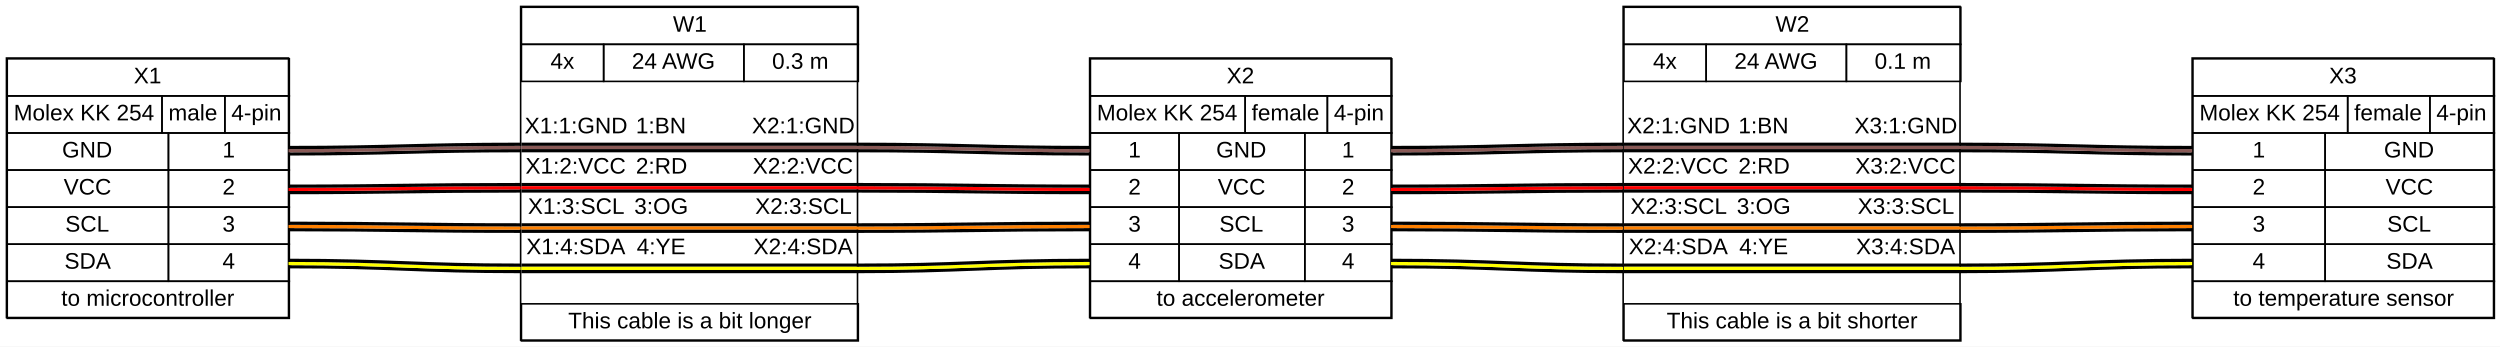
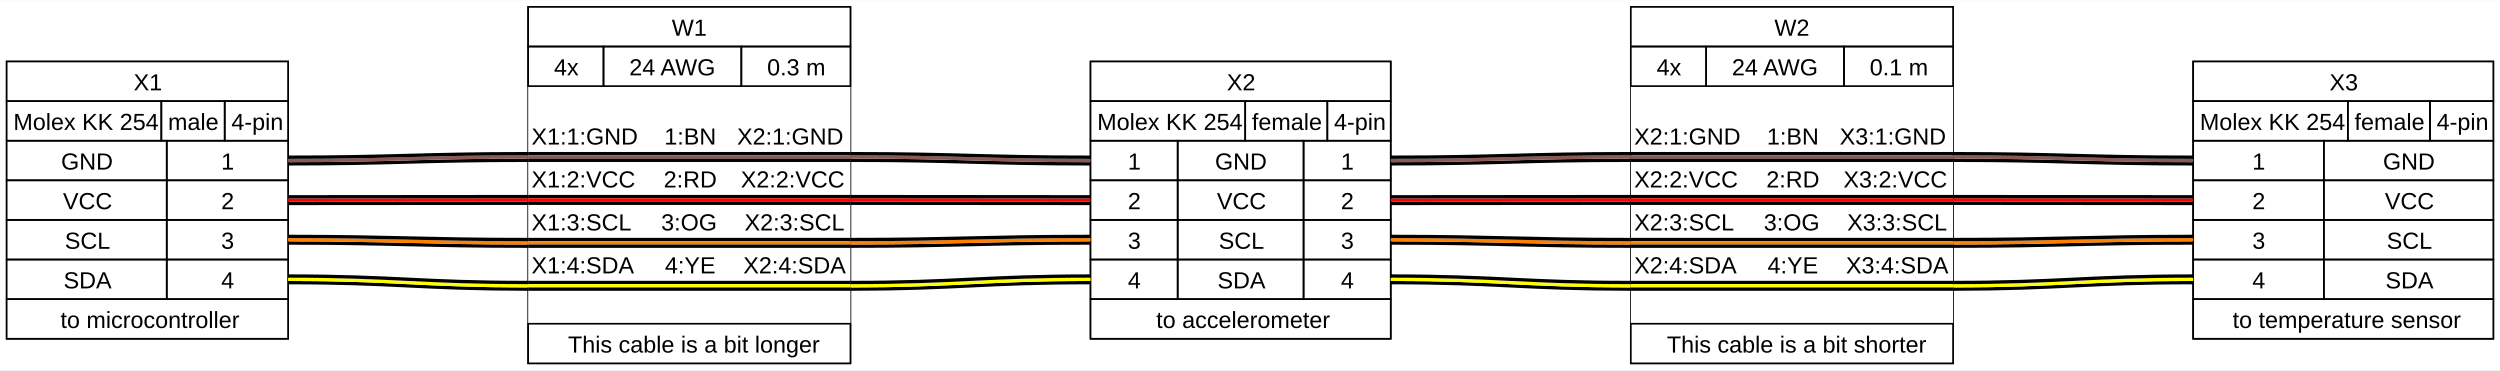
- <svg xmlns="http://www.w3.org/2000/svg" width="1551pt" height="215pt" viewBox="0.00 0.00 1551.00 215.00">
-   <g id="graph0" class="graph" transform="scale(1 1) rotate(0) translate(4 211)">
-     <polygon fill="#ffffff" stroke="transparent" points="-4,4 -4,-211 1547,-211 1547,4 -4,4" />
+ <svg xmlns="http://www.w3.org/2000/svg" width="1499pt" height="222pt" viewBox="0.00 0.00 1499.25 221.75">
+   <g id="graph0" class="graph" transform="scale(1 1) rotate(0) translate(4 217.75)">
+     <polygon fill="#ffffff" stroke="none" points="-4,4 -4,-217.75 1495.25,-217.75 1495.25,4 -4,4" />
    <g id="node1" class="node">
-       <polygon fill="#ffffff" stroke="black" points="175,-175 0,-175 0,-14 175,-14 175,-175" />
-       <polygon fill="none" stroke="black" points="0.5,-151.5 0.5,-174.5 175.5,-174.5 175.5,-151.5 0.5,-151.5" />
-       <text text-anchor="start" x="79" y="-159.3" font-family="arial" font-size="14.00">X1</text>
-       <polygon fill="none" stroke="black" points="0.5,-128.5 0.5,-151.5 96.5,-151.5 96.5,-128.5 0.5,-128.5" />
-       <text text-anchor="start" x="4.5" y="-136.3" font-family="arial" font-size="14.00">Molex KK 254</text>
-       <polygon fill="none" stroke="black" points="96.5,-128.5 96.5,-151.5 135.5,-151.5 135.5,-128.5 96.5,-128.5" />
-       <text text-anchor="start" x="100.5" y="-136.3" font-family="arial" font-size="14.00">male</text>
-       <polygon fill="none" stroke="black" points="135.5,-128.5 135.5,-151.5 175.5,-151.5 175.5,-128.5 135.5,-128.5" />
-       <text text-anchor="start" x="139.5" y="-136.3" font-family="arial" font-size="14.00">4-pin</text>
-       <polygon fill="none" stroke="black" points="0.5,-105.5 0.5,-128.5 100.5,-128.5 100.5,-105.5 0.5,-105.5" />
-       <text text-anchor="start" x="34.5" y="-113.3" font-family="arial" font-size="14.00">GND</text>
-       <polygon fill="none" stroke="black" points="100.5,-105.5 100.5,-128.5 175.5,-128.5 175.5,-105.5 100.5,-105.5" />
-       <text text-anchor="start" x="134" y="-113.3" font-family="arial" font-size="14.00">1</text>
-       <polygon fill="none" stroke="black" points="0.5,-82.5 0.5,-105.5 100.5,-105.5 100.5,-82.5 0.5,-82.5" />
-       <text text-anchor="start" x="35.5" y="-90.3" font-family="arial" font-size="14.00">VCC</text>
-       <polygon fill="none" stroke="black" points="100.5,-82.5 100.5,-105.5 175.5,-105.5 175.5,-82.5 100.5,-82.5" />
-       <text text-anchor="start" x="134" y="-90.3" font-family="arial" font-size="14.00">2</text>
-       <polygon fill="none" stroke="black" points="0.5,-59.5 0.5,-82.5 100.5,-82.5 100.5,-59.5 0.5,-59.5" />
-       <text text-anchor="start" x="36.5" y="-67.3" font-family="arial" font-size="14.00">SCL</text>
-       <polygon fill="none" stroke="black" points="100.5,-59.5 100.5,-82.5 175.5,-82.5 175.5,-59.5 100.5,-59.5" />
-       <text text-anchor="start" x="134" y="-67.3" font-family="arial" font-size="14.00">3</text>
-       <polygon fill="none" stroke="black" points="0.5,-36.5 0.5,-59.5 100.5,-59.5 100.5,-36.5 0.5,-36.5" />
-       <text text-anchor="start" x="36" y="-44.3" font-family="arial" font-size="14.00">SDA</text>
-       <polygon fill="none" stroke="black" points="100.5,-36.5 100.5,-59.5 175.5,-59.5 175.5,-36.5 100.5,-36.5" />
-       <text text-anchor="start" x="134" y="-44.3" font-family="arial" font-size="14.00">4</text>
-       <polygon fill="none" stroke="black" points="0.5,-13.5 0.5,-36.5 175.5,-36.5 175.5,-13.5 0.5,-13.5" />
-       <text text-anchor="start" x="34" y="-21.3" font-family="arial" font-size="14.00">to microcontroller</text>
+       <polygon fill="#ffffff" stroke="black" points="168.75,-181 0,-181 0,-14.75 168.75,-14.75 168.75,-181" />
+       <polygon fill="#ffffff" stroke="none" points="0,-14.75 0,-181 168.75,-181 168.75,-14.75 0,-14.75" />
+       <polygon fill="none" stroke="black" points="0,-157.25 0,-181 168.75,-181 168.75,-157.25 0,-157.25" />
+       <text text-anchor="start" x="76.12" y="-163.7" font-family="arial" font-size="14.00">X1</text>
+       <polygon fill="none" stroke="black" points="0,-133.5 0,-157.25 92.75,-157.25 92.75,-133.5 0,-133.5" />
+       <text text-anchor="start" x="4" y="-139.95" font-family="arial" font-size="14.00">Molex KK 254</text>
+       <polygon fill="none" stroke="black" points="92.75,-133.5 92.75,-157.25 130.75,-157.25 130.75,-133.5 92.75,-133.5" />
+       <text text-anchor="start" x="96.75" y="-139.95" font-family="arial" font-size="14.00">male</text>
+       <polygon fill="none" stroke="black" points="130.75,-133.5 130.75,-157.25 168.75,-157.25 168.75,-133.5 130.75,-133.5" />
+       <text text-anchor="start" x="134.75" y="-139.95" font-family="arial" font-size="14.00">4-pin</text>
+       <polygon fill="none" stroke="black" points="0,-109.75 0,-133.5 96,-133.5 96,-109.75 0,-109.75" />
+       <text text-anchor="start" x="32.62" y="-116.2" font-family="arial" font-size="14.00">GND</text>
+       <polygon fill="none" stroke="black" points="96,-109.75 96,-133.5 168.75,-133.5 168.75,-109.75 96,-109.75" />
+       <text text-anchor="start" x="128.62" y="-116.2" font-family="arial" font-size="14.00">1</text>
+       <polygon fill="none" stroke="black" points="0,-86 0,-109.75 96,-109.75 96,-86 0,-86" />
+       <text text-anchor="start" x="33.75" y="-92.45" font-family="arial" font-size="14.00">VCC</text>
+       <polygon fill="none" stroke="black" points="96,-86 96,-109.75 168.75,-109.75 168.75,-86 96,-86" />
+       <text text-anchor="start" x="128.62" y="-92.45" font-family="arial" font-size="14.00">2</text>
+       <polygon fill="none" stroke="black" points="0,-62.25 0,-86 96,-86 96,-62.25 0,-62.25" />
+       <text text-anchor="start" x="34.88" y="-68.7" font-family="arial" font-size="14.00">SCL</text>
+       <polygon fill="none" stroke="black" points="96,-62.25 96,-86 168.75,-86 168.75,-62.25 96,-62.25" />
+       <text text-anchor="start" x="128.62" y="-68.7" font-family="arial" font-size="14.00">3</text>
+       <polygon fill="none" stroke="black" points="0,-38.5 0,-62.25 96,-62.25 96,-38.5 0,-38.5" />
+       <text text-anchor="start" x="34.12" y="-44.95" font-family="arial" font-size="14.00">SDA</text>
+       <polygon fill="none" stroke="black" points="96,-38.5 96,-62.25 168.75,-62.25 168.75,-38.5 96,-38.5" />
+       <text text-anchor="start" x="128.62" y="-44.95" font-family="arial" font-size="14.00">4</text>
+       <polygon fill="none" stroke="black" points="0,-14.75 0,-38.5 168.75,-38.5 168.75,-14.75 0,-14.75" />
+       <text text-anchor="start" x="32.25" y="-21.2" font-family="arial" font-size="14.00">to microcontroller</text>
    </g>
    <g id="node4" class="node">
-       <polygon fill="#ffffff" stroke="black" points="528,-207 319,-207 319,0 528,0 528,-207" />
-       <polygon fill="none" stroke="black" points="319.5,-183.5 319.5,-206.5 528.5,-206.5 528.5,-183.5 319.5,-183.5" />
-       <text text-anchor="start" x="413.5" y="-191.3" font-family="arial" font-size="14.00">W1</text>
-       <polygon fill="none" stroke="black" points="319.5,-160.5 319.5,-183.5 370.5,-183.5 370.5,-160.5 319.5,-160.5" />
-       <text text-anchor="start" x="337.5" y="-168.3" font-family="arial" font-size="14.00">4x</text>
-       <polygon fill="none" stroke="black" points="370.5,-160.5 370.5,-183.5 457.5,-183.5 457.5,-160.5 370.5,-160.5" />
-       <text text-anchor="start" x="388" y="-168.3" font-family="arial" font-size="14.00">24 AWG</text>
-       <polygon fill="none" stroke="black" points="457.5,-160.5 457.5,-183.5 528.5,-183.5 528.5,-160.5 457.5,-160.5" />
-       <text text-anchor="start" x="475" y="-168.3" font-family="arial" font-size="14.00">0.3 m</text>
-       <text text-anchor="start" x="351.5" y="-147.3" font-family="arial" font-size="14.00"> </text>
-       <text text-anchor="start" x="321.5" y="-128.3" font-family="arial" font-size="14.00">X1:1:GND</text>
-       <text text-anchor="start" x="390.5" y="-128.3" font-family="arial" font-size="14.00">     1:BN    </text>
-       <text text-anchor="start" x="462.5" y="-128.3" font-family="arial" font-size="14.00">X2:1:GND</text>
-       <polygon fill="#000000" stroke="transparent" points="319.5,-120.5 319.5,-122.5 528.5,-122.5 528.5,-120.5 319.5,-120.5" />
-       <polygon fill="#895956" stroke="transparent" points="319.5,-118.5 319.5,-120.5 528.5,-120.5 528.5,-118.5 319.5,-118.5" />
-       <polygon fill="#000000" stroke="transparent" points="319.5,-116.5 319.5,-118.5 528.5,-118.5 528.5,-116.5 319.5,-116.5" />
-       <text text-anchor="start" x="322" y="-103.3" font-family="arial" font-size="14.00">X1:2:VCC</text>
-       <text text-anchor="start" x="390.5" y="-103.3" font-family="arial" font-size="14.00">     2:RD    </text>
-       <text text-anchor="start" x="463" y="-103.3" font-family="arial" font-size="14.00">X2:2:VCC</text>
-       <polygon fill="#000000" stroke="transparent" points="319.5,-95.5 319.5,-97.5 528.5,-97.5 528.5,-95.5 319.5,-95.5" />
-       <polygon fill="#ff0000" stroke="transparent" points="319.5,-93.5 319.5,-95.5 528.5,-95.5 528.5,-93.5 319.5,-93.5" />
-       <polygon fill="#000000" stroke="transparent" points="319.5,-91.5 319.5,-93.5 528.5,-93.5 528.5,-91.5 319.5,-91.5" />
-       <text text-anchor="start" x="323.5" y="-78.3" font-family="arial" font-size="14.00">X1:3:SCL</text>
-       <text text-anchor="start" x="389.5" y="-78.3" font-family="arial" font-size="14.00">     3:OG    </text>
-       <text text-anchor="start" x="464.5" y="-78.3" font-family="arial" font-size="14.00">X2:3:SCL</text>
-       <polygon fill="#000000" stroke="transparent" points="319.5,-70.5 319.5,-72.5 528.5,-72.5 528.5,-70.5 319.5,-70.5" />
-       <polygon fill="#ff8000" stroke="transparent" points="319.5,-68.5 319.5,-70.5 528.5,-70.5 528.5,-68.5 319.5,-68.5" />
-       <polygon fill="#000000" stroke="transparent" points="319.5,-66.5 319.5,-68.5 528.5,-68.5 528.5,-66.5 319.5,-66.5" />
-       <text text-anchor="start" x="322.5" y="-53.3" font-family="arial" font-size="14.00">X1:4:SDA</text>
-       <text text-anchor="start" x="391" y="-53.3" font-family="arial" font-size="14.00">     4:YE    </text>
-       <text text-anchor="start" x="463.5" y="-53.3" font-family="arial" font-size="14.00">X2:4:SDA</text>
-       <polygon fill="#000000" stroke="transparent" points="319.5,-45.5 319.5,-47.5 528.5,-47.5 528.5,-45.5 319.5,-45.5" />
-       <polygon fill="#ffff00" stroke="transparent" points="319.5,-43.5 319.5,-45.5 528.5,-45.5 528.5,-43.5 319.5,-43.5" />
-       <polygon fill="#000000" stroke="transparent" points="319.5,-41.5 319.5,-43.5 528.5,-43.5 528.5,-41.5 319.5,-41.5" />
-       <text text-anchor="start" x="351.5" y="-28.3" font-family="arial" font-size="14.00"> </text>
-       <polygon fill="none" stroke="black" points="319.5,0.5 319.5,-22.5 528.5,-22.5 528.5,0.5 319.5,0.5" />
-       <text text-anchor="start" x="348.5" y="-7.3" font-family="arial" font-size="14.00">This cable is a bit longer</text>
+       <polygon fill="#ffffff" stroke="black" points="506,-213.75 312.75,-213.75 312.75,0 506,0 506,-213.75" />
+       <polygon fill="#ffffff" stroke="none" points="312.75,0 312.75,-213.75 506,-213.75 506,0 312.75,0" />
+       <polygon fill="none" stroke="black" points="312.75,-190 312.75,-213.75 506,-213.75 506,-190 312.75,-190" />
+       <text text-anchor="start" x="398.88" y="-196.45" font-family="arial" font-size="14.00">W1</text>
+       <polygon fill="none" stroke="black" points="312.75,-166.25 312.75,-190 357.92,-190 357.92,-166.25 312.75,-166.25" />
+       <text text-anchor="start" x="328.21" y="-172.7" font-family="arial" font-size="14.00">4x</text>
+       <polygon fill="none" stroke="black" points="357.92,-166.25 357.92,-190 440.58,-190 440.58,-166.25 357.92,-166.25" />
+       <text text-anchor="start" x="373.38" y="-172.7" font-family="arial" font-size="14.00">24 AWG</text>
+       <polygon fill="none" stroke="black" points="440.58,-166.25 440.58,-190 506,-190 506,-166.25 440.58,-166.25" />
+       <text text-anchor="start" x="456.04" y="-172.7" font-family="arial" font-size="14.00">0.3 m</text>
+       <text text-anchor="start" x="345.88" y="-150.95" font-family="arial" font-size="14.00"> </text>
+       <text text-anchor="start" x="314.75" y="-131.2" font-family="arial" font-size="14.00"> X1:1:GND</text>
+       <text text-anchor="start" x="384.75" y="-131.2" font-family="arial" font-size="14.00"> </text>
+       <text text-anchor="start" x="394.38" y="-131.2" font-family="arial" font-size="14.00">1:BN</text>
+       <text text-anchor="start" x="430.25" y="-131.2" font-family="arial" font-size="14.00"> </text>
+       <text text-anchor="start" x="438" y="-131.2" font-family="arial" font-size="14.00">X2:1:GND </text>
+       <polygon fill="#000000" stroke="none" points="312.75,-124.75 312.75,-126.75 506,-126.75 506,-124.75 312.75,-124.75" />
+       <polygon fill="#895956" stroke="none" points="312.75,-122.75 312.75,-124.75 506,-124.75 506,-122.75 312.75,-122.75" />
+       <polygon fill="#000000" stroke="none" points="312.75,-120.75 312.75,-122.75 506,-122.75 506,-120.75 312.75,-120.75" />
+       <text text-anchor="start" x="314.75" y="-105.45" font-family="arial" font-size="14.00"> X1:2:VCC</text>
+       <text text-anchor="start" x="384.75" y="-105.45" font-family="arial" font-size="14.00"> </text>
+       <text text-anchor="start" x="394" y="-105.45" font-family="arial" font-size="14.00">2:RD</text>
+       <text text-anchor="start" x="430.25" y="-105.45" font-family="arial" font-size="14.00"> </text>
+       <text text-anchor="start" x="440.25" y="-105.45" font-family="arial" font-size="14.00">X2:2:VCC </text>
+       <polygon fill="#000000" stroke="none" points="312.75,-99 312.75,-101 506,-101 506,-99 312.75,-99" />
+       <polygon fill="#ff0000" stroke="none" points="312.75,-97 312.75,-99 506,-99 506,-97 312.75,-97" />
+       <polygon fill="#000000" stroke="none" points="312.75,-95 312.75,-97 506,-97 506,-95 312.75,-95" />
+       <text text-anchor="start" x="314.75" y="-79.7" font-family="arial" font-size="14.00"> X1:3:SCL</text>
+       <text text-anchor="start" x="384.75" y="-79.7" font-family="arial" font-size="14.00"> </text>
+       <text text-anchor="start" x="392.5" y="-79.7" font-family="arial" font-size="14.00">3:OG</text>
+       <text text-anchor="start" x="430.25" y="-79.7" font-family="arial" font-size="14.00"> </text>
+       <text text-anchor="start" x="442.5" y="-79.7" font-family="arial" font-size="14.00">X2:3:SCL </text>
+       <polygon fill="#000000" stroke="none" points="312.75,-73.25 312.75,-75.25 506,-75.25 506,-73.25 312.75,-73.25" />
+       <polygon fill="#ff8000" stroke="none" points="312.75,-71.25 312.75,-73.25 506,-73.25 506,-71.25 312.75,-71.25" />
+       <polygon fill="#000000" stroke="none" points="312.75,-69.25 312.75,-71.25 506,-71.25 506,-69.25 312.75,-69.25" />
+       <text text-anchor="start" x="314.75" y="-53.95" font-family="arial" font-size="14.00"> X1:4:SDA</text>
+       <text text-anchor="start" x="384.75" y="-53.95" font-family="arial" font-size="14.00"> </text>
+       <text text-anchor="start" x="394.75" y="-53.95" font-family="arial" font-size="14.00">4:YE</text>
+       <text text-anchor="start" x="430.25" y="-53.95" font-family="arial" font-size="14.00"> </text>
+       <text text-anchor="start" x="441.75" y="-53.95" font-family="arial" font-size="14.00">X2:4:SDA </text>
+       <polygon fill="#000000" stroke="none" points="312.75,-47.5 312.75,-49.5 506,-49.5 506,-47.5 312.75,-47.5" />
+       <polygon fill="#ffff00" stroke="none" points="312.75,-45.5 312.75,-47.5 506,-47.5 506,-45.5 312.75,-45.5" />
+       <polygon fill="#000000" stroke="none" points="312.75,-43.5 312.75,-45.5 506,-45.5 506,-43.5 312.75,-43.5" />
+       <text text-anchor="start" x="345.88" y="-28.2" font-family="arial" font-size="14.00"> </text>
+       <polygon fill="none" stroke="black" points="312.75,0 312.75,-23.75 506,-23.75 506,0 312.75,0" />
+       <text text-anchor="start" x="336.62" y="-6.45" font-family="arial" font-size="14.00">This cable is a bit longer</text>
    </g>
    <g id="edge1" class="edge">
-       <path fill="none" stroke="#000000" stroke-width="2" d="M175,-115.5C239.25,-115.52 255.24,-117.52 319,-117.5" />
-       <path fill="none" stroke="#895956" stroke-width="2" d="M175,-117.5C239.01,-117.5 254.99,-119.5 319,-119.5" />
-       <path fill="none" stroke="#000000" stroke-width="2" d="M175,-119.5C238.76,-119.48 254.75,-121.48 319,-121.5" />
+       <path fill="none" stroke="#000000" stroke-width="2" d="M168.75,-119.63C233.02,-119.64 249.01,-121.77 312.75,-121.75" />
+       <path fill="none" stroke="#895956" stroke-width="2" d="M168.75,-121.62C232.76,-121.63 248.74,-123.75 312.75,-123.75" />
+       <path fill="none" stroke="#000000" stroke-width="2" d="M168.75,-123.62C232.49,-123.61 248.48,-125.73 312.75,-125.75" />
    </g>
    <g id="edge3" class="edge">
-       <path fill="none" stroke="#000000" stroke-width="2" d="M175,-91.5C239.13,-91.5 255.12,-92.5 319,-92.5" />
-       <path fill="none" stroke="#ff0000" stroke-width="2" d="M175,-93.5C239,-93.5 255,-94.5 319,-94.5" />
-       <path fill="none" stroke="#000000" stroke-width="2" d="M175,-95.5C238.88,-95.5 254.87,-96.5 319,-96.5" />
+       <path fill="none" stroke="#000000" stroke-width="2" d="M168.75,-95.88C232.77,-95.88 248.77,-96 312.75,-96" />
+       <path fill="none" stroke="#ff0000" stroke-width="2" d="M168.75,-97.87C232.75,-97.87 248.75,-98 312.75,-98" />
+       <path fill="none" stroke="#000000" stroke-width="2" d="M168.75,-99.87C232.73,-99.87 248.73,-100 312.75,-100" />
    </g>
    <g id="edge5" class="edge">
-       <path fill="none" stroke="#000000" stroke-width="2" d="M175,-68.5C238.88,-68.5 254.87,-67.5 319,-67.5" />
-       <path fill="none" stroke="#ff8000" stroke-width="2" d="M175,-70.5C239,-70.5 255,-69.5 319,-69.5" />
-       <path fill="none" stroke="#000000" stroke-width="2" d="M175,-72.5C239.13,-72.5 255.12,-71.5 319,-71.5" />
+       <path fill="none" stroke="#000000" stroke-width="2" d="M168.75,-72.13C232.52,-72.14 248.51,-70.26 312.75,-70.25" />
+       <path fill="none" stroke="#ff8000" stroke-width="2" d="M168.75,-74.12C232.76,-74.13 248.74,-72.25 312.75,-72.25" />
+       <path fill="none" stroke="#000000" stroke-width="2" d="M168.75,-76.12C232.99,-76.11 248.98,-74.24 312.75,-74.25" />
    </g>
    <g id="edge7" class="edge">
-       <path fill="none" stroke="#000000" stroke-width="2" d="M175,-45.5C238.64,-45.53 254.62,-42.53 319,-42.5" />
-       <path fill="none" stroke="#ffff00" stroke-width="2" d="M175,-47.5C239.01,-47.5 254.99,-44.5 319,-44.5" />
-       <path fill="none" stroke="#000000" stroke-width="2" d="M175,-49.5C239.38,-49.47 255.36,-46.47 319,-46.5" />
+       <path fill="none" stroke="#000000" stroke-width="2" d="M168.75,-48.38C232.3,-48.43 248.25,-44.56 312.75,-44.5" />
+       <path fill="none" stroke="#ffff00" stroke-width="2" d="M168.75,-50.38C232.77,-50.38 248.73,-46.5 312.75,-46.5" />
+       <path fill="none" stroke="#000000" stroke-width="2" d="M168.75,-52.37C233.25,-52.32 249.2,-48.44 312.75,-48.5" />
    </g>
    <g id="node2" class="node">
-       <polygon fill="#ffffff" stroke="black" points="859,-175 672,-175 672,-14 859,-14 859,-175" />
-       <polygon fill="none" stroke="black" points="672.5,-151.5 672.5,-174.5 859.5,-174.5 859.5,-151.5 672.5,-151.5" />
-       <text text-anchor="start" x="757" y="-159.3" font-family="arial" font-size="14.00">X2</text>
-       <polygon fill="none" stroke="black" points="672.5,-128.5 672.5,-151.5 768.5,-151.5 768.5,-128.5 672.5,-128.5" />
-       <text text-anchor="start" x="676.5" y="-136.3" font-family="arial" font-size="14.00">Molex KK 254</text>
-       <polygon fill="none" stroke="black" points="768.5,-128.5 768.5,-151.5 819.5,-151.5 819.5,-128.5 768.5,-128.5" />
-       <text text-anchor="start" x="772.5" y="-136.3" font-family="arial" font-size="14.00">female</text>
-       <polygon fill="none" stroke="black" points="819.5,-128.5 819.5,-151.5 859.5,-151.5 859.5,-128.5 819.5,-128.5" />
-       <text text-anchor="start" x="823.5" y="-136.3" font-family="arial" font-size="14.00">4-pin</text>
-       <polygon fill="none" stroke="black" points="672.5,-105.5 672.5,-128.5 727.5,-128.5 727.5,-105.5 672.5,-105.5" />
-       <text text-anchor="start" x="696" y="-113.3" font-family="arial" font-size="14.00">1</text>
-       <polygon fill="none" stroke="black" points="727.5,-105.5 727.5,-128.5 805.5,-128.5 805.5,-105.5 727.5,-105.5" />
-       <text text-anchor="start" x="750.5" y="-113.3" font-family="arial" font-size="14.00">GND</text>
-       <polygon fill="none" stroke="black" points="805.5,-105.5 805.5,-128.5 859.5,-128.5 859.5,-105.5 805.5,-105.5" />
-       <text text-anchor="start" x="828.5" y="-113.3" font-family="arial" font-size="14.00">1</text>
-       <polygon fill="none" stroke="black" points="672.5,-82.5 672.5,-105.5 727.5,-105.5 727.5,-82.5 672.5,-82.5" />
-       <text text-anchor="start" x="696" y="-90.3" font-family="arial" font-size="14.00">2</text>
-       <polygon fill="none" stroke="black" points="727.5,-82.5 727.5,-105.5 805.5,-105.5 805.5,-82.5 727.5,-82.5" />
-       <text text-anchor="start" x="751.5" y="-90.3" font-family="arial" font-size="14.00">VCC</text>
-       <polygon fill="none" stroke="black" points="805.5,-82.5 805.5,-105.5 859.5,-105.5 859.5,-82.5 805.5,-82.5" />
-       <text text-anchor="start" x="828.5" y="-90.3" font-family="arial" font-size="14.00">2</text>
-       <polygon fill="none" stroke="black" points="672.5,-59.5 672.5,-82.5 727.5,-82.5 727.5,-59.5 672.5,-59.5" />
-       <text text-anchor="start" x="696" y="-67.3" font-family="arial" font-size="14.00">3</text>
-       <polygon fill="none" stroke="black" points="727.5,-59.5 727.5,-82.5 805.5,-82.5 805.5,-59.5 727.5,-59.5" />
-       <text text-anchor="start" x="752.5" y="-67.3" font-family="arial" font-size="14.00">SCL</text>
-       <polygon fill="none" stroke="black" points="805.5,-59.5 805.5,-82.5 859.5,-82.5 859.5,-59.5 805.5,-59.5" />
-       <text text-anchor="start" x="828.5" y="-67.3" font-family="arial" font-size="14.00">3</text>
-       <polygon fill="none" stroke="black" points="672.5,-36.5 672.5,-59.5 727.5,-59.5 727.5,-36.5 672.5,-36.5" />
-       <text text-anchor="start" x="696" y="-44.3" font-family="arial" font-size="14.00">4</text>
-       <polygon fill="none" stroke="black" points="727.5,-36.5 727.5,-59.5 805.5,-59.5 805.5,-36.5 727.5,-36.5" />
-       <text text-anchor="start" x="752" y="-44.3" font-family="arial" font-size="14.00">SDA</text>
-       <polygon fill="none" stroke="black" points="805.5,-36.5 805.5,-59.5 859.5,-59.5 859.5,-36.5 805.5,-36.5" />
-       <text text-anchor="start" x="828.5" y="-44.3" font-family="arial" font-size="14.00">4</text>
-       <polygon fill="none" stroke="black" points="672.5,-13.5 672.5,-36.5 859.5,-36.5 859.5,-13.5 672.5,-13.5" />
-       <text text-anchor="start" x="713.5" y="-21.3" font-family="arial" font-size="14.00">to accelerometer</text>
+       <polygon fill="#ffffff" stroke="black" points="830,-181 650,-181 650,-14.75 830,-14.75 830,-181" />
+       <polygon fill="#ffffff" stroke="none" points="650,-14.75 650,-181 830,-181 830,-14.75 650,-14.75" />
+       <polygon fill="none" stroke="black" points="650,-157.25 650,-181 830,-181 830,-157.25 650,-157.25" />
+       <text text-anchor="start" x="731.75" y="-163.7" font-family="arial" font-size="14.00">X2</text>
+       <polygon fill="none" stroke="black" points="650,-133.5 650,-157.25 742.75,-157.25 742.75,-133.5 650,-133.5" />
+       <text text-anchor="start" x="654" y="-139.95" font-family="arial" font-size="14.00">Molex KK 254</text>
+       <polygon fill="none" stroke="black" points="742.75,-133.5 742.75,-157.25 792,-157.25 792,-133.5 742.75,-133.5" />
+       <text text-anchor="start" x="746.75" y="-139.95" font-family="arial" font-size="14.00">female</text>
+       <polygon fill="none" stroke="black" points="792,-133.5 792,-157.25 830,-157.25 830,-133.5 792,-133.5" />
+       <text text-anchor="start" x="796" y="-139.95" font-family="arial" font-size="14.00">4-pin</text>
+       <polygon fill="none" stroke="black" points="650,-109.75 650,-133.5 702.25,-133.5 702.25,-109.75 650,-109.75" />
+       <text text-anchor="start" x="672.38" y="-116.2" font-family="arial" font-size="14.00">1</text>
+       <polygon fill="none" stroke="black" points="702.25,-109.75 702.25,-133.5 777.75,-133.5 777.75,-109.75 702.25,-109.75" />
+       <text text-anchor="start" x="724.62" y="-116.2" font-family="arial" font-size="14.00">GND</text>
+       <polygon fill="none" stroke="black" points="777.75,-109.75 777.75,-133.5 830,-133.5 830,-109.75 777.75,-109.75" />
+       <text text-anchor="start" x="800.12" y="-116.2" font-family="arial" font-size="14.00">1</text>
+       <polygon fill="none" stroke="black" points="650,-86 650,-109.75 702.25,-109.75 702.25,-86 650,-86" />
+       <text text-anchor="start" x="672.38" y="-92.45" font-family="arial" font-size="14.00">2</text>
+       <polygon fill="none" stroke="black" points="702.25,-86 702.25,-109.75 777.75,-109.75 777.75,-86 702.25,-86" />
+       <text text-anchor="start" x="725.75" y="-92.45" font-family="arial" font-size="14.00">VCC</text>
+       <polygon fill="none" stroke="black" points="777.75,-86 777.75,-109.75 830,-109.75 830,-86 777.75,-86" />
+       <text text-anchor="start" x="800.12" y="-92.45" font-family="arial" font-size="14.00">2</text>
+       <polygon fill="none" stroke="black" points="650,-62.25 650,-86 702.25,-86 702.25,-62.25 650,-62.25" />
+       <text text-anchor="start" x="672.38" y="-68.7" font-family="arial" font-size="14.00">3</text>
+       <polygon fill="none" stroke="black" points="702.25,-62.25 702.25,-86 777.75,-86 777.75,-62.25 702.25,-62.25" />
+       <text text-anchor="start" x="726.88" y="-68.7" font-family="arial" font-size="14.00">SCL</text>
+       <polygon fill="none" stroke="black" points="777.75,-62.25 777.75,-86 830,-86 830,-62.25 777.75,-62.25" />
+       <text text-anchor="start" x="800.12" y="-68.7" font-family="arial" font-size="14.00">3</text>
+       <polygon fill="none" stroke="black" points="650,-38.5 650,-62.25 702.25,-62.25 702.25,-38.5 650,-38.5" />
+       <text text-anchor="start" x="672.38" y="-44.95" font-family="arial" font-size="14.00">4</text>
+       <polygon fill="none" stroke="black" points="702.25,-38.5 702.25,-62.25 777.75,-62.25 777.75,-38.5 702.25,-38.5" />
+       <text text-anchor="start" x="726.12" y="-44.95" font-family="arial" font-size="14.00">SDA</text>
+       <polygon fill="none" stroke="black" points="777.75,-38.5 777.75,-62.25 830,-62.25 830,-38.5 777.75,-38.5" />
+       <text text-anchor="start" x="800.12" y="-44.95" font-family="arial" font-size="14.00">4</text>
+       <polygon fill="none" stroke="black" points="650,-14.75 650,-38.5 830,-38.5 830,-14.75 650,-14.75" />
+       <text text-anchor="start" x="689.38" y="-21.2" font-family="arial" font-size="14.00">to accelerometer</text>
    </g>
    <g id="node5" class="node">
-       <polygon fill="#ffffff" stroke="black" points="1212,-207 1003,-207 1003,0 1212,0 1212,-207" />
-       <polygon fill="none" stroke="black" points="1003.5,-183.5 1003.5,-206.5 1212.5,-206.5 1212.5,-183.5 1003.5,-183.5" />
-       <text text-anchor="start" x="1097.5" y="-191.3" font-family="arial" font-size="14.00">W2</text>
-       <polygon fill="none" stroke="black" points="1003.5,-160.5 1003.5,-183.5 1054.5,-183.5 1054.5,-160.5 1003.5,-160.5" />
-       <text text-anchor="start" x="1021.5" y="-168.3" font-family="arial" font-size="14.00">4x</text>
-       <polygon fill="none" stroke="black" points="1054.5,-160.5 1054.5,-183.5 1141.5,-183.5 1141.5,-160.5 1054.5,-160.5" />
-       <text text-anchor="start" x="1072" y="-168.3" font-family="arial" font-size="14.00">24 AWG</text>
-       <polygon fill="none" stroke="black" points="1141.5,-160.5 1141.5,-183.5 1212.5,-183.5 1212.5,-160.5 1141.5,-160.5" />
-       <text text-anchor="start" x="1159" y="-168.3" font-family="arial" font-size="14.00">0.1 m</text>
-       <text text-anchor="start" x="1035.5" y="-147.3" font-family="arial" font-size="14.00"> </text>
-       <text text-anchor="start" x="1005.5" y="-128.3" font-family="arial" font-size="14.00">X2:1:GND</text>
-       <text text-anchor="start" x="1074.5" y="-128.3" font-family="arial" font-size="14.00">     1:BN    </text>
-       <text text-anchor="start" x="1146.5" y="-128.3" font-family="arial" font-size="14.00">X3:1:GND</text>
-       <polygon fill="#000000" stroke="transparent" points="1003.5,-120.5 1003.5,-122.5 1212.5,-122.5 1212.5,-120.5 1003.5,-120.5" />
-       <polygon fill="#895956" stroke="transparent" points="1003.5,-118.5 1003.5,-120.5 1212.5,-120.5 1212.5,-118.5 1003.5,-118.5" />
-       <polygon fill="#000000" stroke="transparent" points="1003.5,-116.5 1003.5,-118.5 1212.5,-118.5 1212.5,-116.5 1003.5,-116.5" />
-       <text text-anchor="start" x="1006" y="-103.3" font-family="arial" font-size="14.00">X2:2:VCC</text>
-       <text text-anchor="start" x="1074.5" y="-103.3" font-family="arial" font-size="14.00">     2:RD    </text>
-       <text text-anchor="start" x="1147" y="-103.3" font-family="arial" font-size="14.00">X3:2:VCC</text>
-       <polygon fill="#000000" stroke="transparent" points="1003.5,-95.5 1003.5,-97.5 1212.5,-97.5 1212.5,-95.5 1003.5,-95.5" />
-       <polygon fill="#ff0000" stroke="transparent" points="1003.5,-93.5 1003.5,-95.5 1212.5,-95.5 1212.5,-93.5 1003.5,-93.5" />
-       <polygon fill="#000000" stroke="transparent" points="1003.5,-91.5 1003.5,-93.5 1212.5,-93.5 1212.5,-91.5 1003.5,-91.5" />
-       <text text-anchor="start" x="1007.5" y="-78.3" font-family="arial" font-size="14.00">X2:3:SCL</text>
-       <text text-anchor="start" x="1073.5" y="-78.3" font-family="arial" font-size="14.00">     3:OG    </text>
-       <text text-anchor="start" x="1148.5" y="-78.3" font-family="arial" font-size="14.00">X3:3:SCL</text>
-       <polygon fill="#000000" stroke="transparent" points="1003.5,-70.5 1003.5,-72.5 1212.5,-72.5 1212.5,-70.5 1003.5,-70.5" />
-       <polygon fill="#ff8000" stroke="transparent" points="1003.5,-68.5 1003.5,-70.5 1212.5,-70.5 1212.5,-68.5 1003.5,-68.5" />
-       <polygon fill="#000000" stroke="transparent" points="1003.5,-66.5 1003.5,-68.5 1212.5,-68.5 1212.5,-66.5 1003.5,-66.5" />
-       <text text-anchor="start" x="1006.5" y="-53.3" font-family="arial" font-size="14.00">X2:4:SDA</text>
-       <text text-anchor="start" x="1075" y="-53.3" font-family="arial" font-size="14.00">     4:YE    </text>
-       <text text-anchor="start" x="1147.5" y="-53.3" font-family="arial" font-size="14.00">X3:4:SDA</text>
-       <polygon fill="#000000" stroke="transparent" points="1003.5,-45.5 1003.5,-47.5 1212.5,-47.5 1212.5,-45.5 1003.5,-45.5" />
-       <polygon fill="#ffff00" stroke="transparent" points="1003.5,-43.5 1003.5,-45.5 1212.5,-45.5 1212.5,-43.5 1003.5,-43.5" />
-       <polygon fill="#000000" stroke="transparent" points="1003.5,-41.5 1003.5,-43.5 1212.5,-43.5 1212.5,-41.5 1003.5,-41.5" />
-       <text text-anchor="start" x="1035.5" y="-28.3" font-family="arial" font-size="14.00"> </text>
-       <polygon fill="none" stroke="black" points="1003.5,0.5 1003.5,-22.5 1212.5,-22.5 1212.5,0.5 1003.5,0.5" />
-       <text text-anchor="start" x="1030" y="-7.3" font-family="arial" font-size="14.00">This cable is a bit shorter</text>
+       <polygon fill="#ffffff" stroke="black" points="1167.25,-213.75 974,-213.75 974,0 1167.25,0 1167.25,-213.75" />
+       <polygon fill="#ffffff" stroke="none" points="974,0 974,-213.75 1167.25,-213.75 1167.25,0 974,0" />
+       <polygon fill="none" stroke="black" points="974,-190 974,-213.75 1167.25,-213.75 1167.25,-190 974,-190" />
+       <text text-anchor="start" x="1060.12" y="-196.45" font-family="arial" font-size="14.00">W2</text>
+       <polygon fill="none" stroke="black" points="974,-166.25 974,-190 1019.17,-190 1019.17,-166.25 974,-166.25" />
+       <text text-anchor="start" x="989.46" y="-172.7" font-family="arial" font-size="14.00">4x</text>
+       <polygon fill="none" stroke="black" points="1019.17,-166.25 1019.17,-190 1101.83,-190 1101.83,-166.25 1019.17,-166.25" />
+       <text text-anchor="start" x="1034.62" y="-172.7" font-family="arial" font-size="14.00">24 AWG</text>
+       <polygon fill="none" stroke="black" points="1101.83,-166.25 1101.83,-190 1167.25,-190 1167.25,-166.25 1101.83,-166.25" />
+       <text text-anchor="start" x="1117.29" y="-172.7" font-family="arial" font-size="14.00">0.1 m</text>
+       <text text-anchor="start" x="1007.12" y="-150.95" font-family="arial" font-size="14.00"> </text>
+       <text text-anchor="start" x="976" y="-131.2" font-family="arial" font-size="14.00"> X2:1:GND</text>
+       <text text-anchor="start" x="1046" y="-131.2" font-family="arial" font-size="14.00"> </text>
+       <text text-anchor="start" x="1055.62" y="-131.2" font-family="arial" font-size="14.00">1:BN</text>
+       <text text-anchor="start" x="1091.5" y="-131.2" font-family="arial" font-size="14.00"> </text>
+       <text text-anchor="start" x="1099.25" y="-131.2" font-family="arial" font-size="14.00">X3:1:GND </text>
+       <polygon fill="#000000" stroke="none" points="974,-124.75 974,-126.75 1167.25,-126.75 1167.25,-124.75 974,-124.75" />
+       <polygon fill="#895956" stroke="none" points="974,-122.75 974,-124.75 1167.25,-124.75 1167.25,-122.75 974,-122.75" />
+       <polygon fill="#000000" stroke="none" points="974,-120.75 974,-122.75 1167.25,-122.75 1167.25,-120.75 974,-120.75" />
+       <text text-anchor="start" x="976" y="-105.45" font-family="arial" font-size="14.00"> X2:2:VCC</text>
+       <text text-anchor="start" x="1046" y="-105.45" font-family="arial" font-size="14.00"> </text>
+       <text text-anchor="start" x="1055.25" y="-105.45" font-family="arial" font-size="14.00">2:RD</text>
+       <text text-anchor="start" x="1091.5" y="-105.45" font-family="arial" font-size="14.00"> </text>
+       <text text-anchor="start" x="1101.5" y="-105.45" font-family="arial" font-size="14.00">X3:2:VCC </text>
+       <polygon fill="#000000" stroke="none" points="974,-99 974,-101 1167.25,-101 1167.25,-99 974,-99" />
+       <polygon fill="#ff0000" stroke="none" points="974,-97 974,-99 1167.25,-99 1167.25,-97 974,-97" />
+       <polygon fill="#000000" stroke="none" points="974,-95 974,-97 1167.25,-97 1167.25,-95 974,-95" />
+       <text text-anchor="start" x="976" y="-79.7" font-family="arial" font-size="14.00"> X2:3:SCL</text>
+       <text text-anchor="start" x="1046" y="-79.7" font-family="arial" font-size="14.00"> </text>
+       <text text-anchor="start" x="1053.75" y="-79.7" font-family="arial" font-size="14.00">3:OG</text>
+       <text text-anchor="start" x="1091.5" y="-79.7" font-family="arial" font-size="14.00"> </text>
+       <text text-anchor="start" x="1103.75" y="-79.7" font-family="arial" font-size="14.00">X3:3:SCL </text>
+       <polygon fill="#000000" stroke="none" points="974,-73.25 974,-75.25 1167.25,-75.25 1167.25,-73.25 974,-73.25" />
+       <polygon fill="#ff8000" stroke="none" points="974,-71.25 974,-73.25 1167.25,-73.25 1167.25,-71.25 974,-71.25" />
+       <polygon fill="#000000" stroke="none" points="974,-69.25 974,-71.25 1167.25,-71.25 1167.25,-69.25 974,-69.25" />
+       <text text-anchor="start" x="976" y="-53.95" font-family="arial" font-size="14.00"> X2:4:SDA</text>
+       <text text-anchor="start" x="1046" y="-53.95" font-family="arial" font-size="14.00"> </text>
+       <text text-anchor="start" x="1056" y="-53.95" font-family="arial" font-size="14.00">4:YE</text>
+       <text text-anchor="start" x="1091.5" y="-53.95" font-family="arial" font-size="14.00"> </text>
+       <text text-anchor="start" x="1103" y="-53.95" font-family="arial" font-size="14.00">X3:4:SDA </text>
+       <polygon fill="#000000" stroke="none" points="974,-47.5 974,-49.5 1167.25,-49.5 1167.25,-47.5 974,-47.5" />
+       <polygon fill="#ffff00" stroke="none" points="974,-45.5 974,-47.5 1167.25,-47.5 1167.25,-45.5 974,-45.5" />
+       <polygon fill="#000000" stroke="none" points="974,-43.5 974,-45.5 1167.25,-45.5 1167.25,-43.5 974,-43.5" />
+       <text text-anchor="start" x="1007.12" y="-28.2" font-family="arial" font-size="14.00"> </text>
+       <polygon fill="none" stroke="black" points="974,0 974,-23.75 1167.25,-23.75 1167.25,0 974,0" />
+       <text text-anchor="start" x="995.62" y="-6.45" font-family="arial" font-size="14.00">This cable is a bit shorter</text>
    </g>
    <g id="edge9" class="edge">
-       <path fill="none" stroke="#000000" stroke-width="2" d="M859,-115.5C923.25,-115.52 939.24,-117.52 1003,-117.5" />
-       <path fill="none" stroke="#895956" stroke-width="2" d="M859,-117.5C923.01,-117.5 938.99,-119.5 1003,-119.5" />
-       <path fill="none" stroke="#000000" stroke-width="2" d="M859,-119.5C922.76,-119.48 938.75,-121.48 1003,-121.5" />
+       <path fill="none" stroke="#000000" stroke-width="2" d="M830,-119.63C894.27,-119.64 910.26,-121.77 974,-121.75" />
+       <path fill="none" stroke="#895956" stroke-width="2" d="M830,-121.62C894.01,-121.63 909.99,-123.75 974,-123.75" />
+       <path fill="none" stroke="#000000" stroke-width="2" d="M830,-123.62C893.74,-123.61 909.73,-125.73 974,-125.75" />
    </g>
    <g id="edge11" class="edge">
-       <path fill="none" stroke="#000000" stroke-width="2" d="M859,-91.5C923.13,-91.5 939.12,-92.5 1003,-92.5" />
-       <path fill="none" stroke="#ff0000" stroke-width="2" d="M859,-93.5C923,-93.5 939,-94.5 1003,-94.5" />
-       <path fill="none" stroke="#000000" stroke-width="2" d="M859,-95.5C922.88,-95.5 938.87,-96.5 1003,-96.5" />
+       <path fill="none" stroke="#000000" stroke-width="2" d="M830,-95.88C894.02,-95.88 910.02,-96 974,-96" />
+       <path fill="none" stroke="#ff0000" stroke-width="2" d="M830,-97.87C894,-97.87 910,-98 974,-98" />
+       <path fill="none" stroke="#000000" stroke-width="2" d="M830,-99.87C893.98,-99.87 909.98,-100 974,-100" />
    </g>
    <g id="edge13" class="edge">
-       <path fill="none" stroke="#000000" stroke-width="2" d="M859,-68.5C922.88,-68.5 938.87,-67.5 1003,-67.5" />
-       <path fill="none" stroke="#ff8000" stroke-width="2" d="M859,-70.5C923,-70.5 939,-69.5 1003,-69.5" />
-       <path fill="none" stroke="#000000" stroke-width="2" d="M859,-72.5C923.13,-72.5 939.12,-71.5 1003,-71.5" />
+       <path fill="none" stroke="#000000" stroke-width="2" d="M830,-72.13C893.77,-72.14 909.76,-70.26 974,-70.25" />
+       <path fill="none" stroke="#ff8000" stroke-width="2" d="M830,-74.12C894.01,-74.13 909.99,-72.25 974,-72.25" />
+       <path fill="none" stroke="#000000" stroke-width="2" d="M830,-76.12C894.24,-76.11 910.23,-74.24 974,-74.25" />
    </g>
    <g id="edge15" class="edge">
-       <path fill="none" stroke="#000000" stroke-width="2" d="M859,-45.5C922.64,-45.53 938.62,-42.53 1003,-42.5" />
-       <path fill="none" stroke="#ffff00" stroke-width="2" d="M859,-47.5C923.01,-47.5 938.99,-44.5 1003,-44.5" />
-       <path fill="none" stroke="#000000" stroke-width="2" d="M859,-49.5C923.38,-49.47 939.36,-46.47 1003,-46.5" />
+       <path fill="none" stroke="#000000" stroke-width="2" d="M830,-48.38C893.55,-48.43 909.5,-44.56 974,-44.5" />
+       <path fill="none" stroke="#ffff00" stroke-width="2" d="M830,-50.38C894.02,-50.38 909.98,-46.5 974,-46.5" />
+       <path fill="none" stroke="#000000" stroke-width="2" d="M830,-52.37C894.5,-52.32 910.45,-48.44 974,-48.5" />
    </g>
    <g id="node3" class="node">
-       <polygon fill="#ffffff" stroke="black" points="1543,-175 1356,-175 1356,-14 1543,-14 1543,-175" />
-       <polygon fill="none" stroke="black" points="1356.5,-151.5 1356.5,-174.5 1543.5,-174.5 1543.5,-151.5 1356.5,-151.5" />
-       <text text-anchor="start" x="1441" y="-159.3" font-family="arial" font-size="14.00">X3</text>
-       <polygon fill="none" stroke="black" points="1356.5,-128.5 1356.5,-151.5 1452.5,-151.5 1452.5,-128.5 1356.5,-128.5" />
-       <text text-anchor="start" x="1360.5" y="-136.3" font-family="arial" font-size="14.00">Molex KK 254</text>
-       <polygon fill="none" stroke="black" points="1452.5,-128.5 1452.5,-151.5 1503.5,-151.5 1503.5,-128.5 1452.5,-128.5" />
-       <text text-anchor="start" x="1456.5" y="-136.3" font-family="arial" font-size="14.00">female</text>
-       <polygon fill="none" stroke="black" points="1503.5,-128.5 1503.5,-151.5 1543.5,-151.5 1543.5,-128.5 1503.5,-128.5" />
-       <text text-anchor="start" x="1507.5" y="-136.3" font-family="arial" font-size="14.00">4-pin</text>
-       <polygon fill="none" stroke="black" points="1356.5,-105.5 1356.5,-128.5 1438.5,-128.5 1438.5,-105.5 1356.5,-105.5" />
-       <text text-anchor="start" x="1393.5" y="-113.3" font-family="arial" font-size="14.00">1</text>
-       <polygon fill="none" stroke="black" points="1438.5,-105.5 1438.5,-128.5 1543.5,-128.5 1543.5,-105.5 1438.5,-105.5" />
-       <text text-anchor="start" x="1475" y="-113.3" font-family="arial" font-size="14.00">GND</text>
-       <polygon fill="none" stroke="black" points="1356.5,-82.5 1356.5,-105.5 1438.5,-105.5 1438.5,-82.5 1356.5,-82.5" />
-       <text text-anchor="start" x="1393.5" y="-90.3" font-family="arial" font-size="14.00">2</text>
-       <polygon fill="none" stroke="black" points="1438.5,-82.5 1438.5,-105.5 1543.5,-105.5 1543.5,-82.5 1438.5,-82.5" />
-       <text text-anchor="start" x="1476" y="-90.3" font-family="arial" font-size="14.00">VCC</text>
-       <polygon fill="none" stroke="black" points="1356.5,-59.5 1356.5,-82.5 1438.5,-82.5 1438.5,-59.5 1356.5,-59.5" />
-       <text text-anchor="start" x="1393.5" y="-67.3" font-family="arial" font-size="14.00">3</text>
-       <polygon fill="none" stroke="black" points="1438.5,-59.5 1438.5,-82.5 1543.5,-82.5 1543.5,-59.5 1438.5,-59.5" />
-       <text text-anchor="start" x="1477" y="-67.3" font-family="arial" font-size="14.00">SCL</text>
-       <polygon fill="none" stroke="black" points="1356.5,-36.5 1356.5,-59.5 1438.5,-59.5 1438.5,-36.5 1356.5,-36.5" />
-       <text text-anchor="start" x="1393.5" y="-44.3" font-family="arial" font-size="14.00">4</text>
-       <polygon fill="none" stroke="black" points="1438.5,-36.5 1438.5,-59.5 1543.5,-59.5 1543.5,-36.5 1438.5,-36.5" />
-       <text text-anchor="start" x="1476.5" y="-44.3" font-family="arial" font-size="14.00">SDA</text>
-       <polygon fill="none" stroke="black" points="1356.5,-13.5 1356.5,-36.5 1543.5,-36.5 1543.5,-13.5 1356.5,-13.5" />
-       <text text-anchor="start" x="1381.5" y="-21.3" font-family="arial" font-size="14.00">to temperature sensor</text>
+       <polygon fill="#ffffff" stroke="black" points="1491.25,-181 1311.25,-181 1311.25,-14.75 1491.25,-14.75 1491.25,-181" />
+       <polygon fill="#ffffff" stroke="none" points="1311.25,-14.75 1311.25,-181 1491.25,-181 1491.25,-14.75 1311.25,-14.75" />
+       <polygon fill="none" stroke="black" points="1311.25,-157.25 1311.25,-181 1491.25,-181 1491.25,-157.25 1311.25,-157.25" />
+       <text text-anchor="start" x="1393" y="-163.7" font-family="arial" font-size="14.00">X3</text>
+       <polygon fill="none" stroke="black" points="1311.25,-133.5 1311.25,-157.25 1404,-157.25 1404,-133.5 1311.25,-133.5" />
+       <text text-anchor="start" x="1315.25" y="-139.95" font-family="arial" font-size="14.00">Molex KK 254</text>
+       <polygon fill="none" stroke="black" points="1404,-133.5 1404,-157.25 1453.25,-157.25 1453.25,-133.5 1404,-133.5" />
+       <text text-anchor="start" x="1408" y="-139.95" font-family="arial" font-size="14.00">female</text>
+       <polygon fill="none" stroke="black" points="1453.25,-133.5 1453.25,-157.25 1491.25,-157.25 1491.25,-133.5 1453.25,-133.5" />
+       <text text-anchor="start" x="1457.25" y="-139.95" font-family="arial" font-size="14.00">4-pin</text>
+       <polygon fill="none" stroke="black" points="1311.25,-109.75 1311.25,-133.5 1389.62,-133.5 1389.62,-109.75 1311.25,-109.75" />
+       <text text-anchor="start" x="1346.69" y="-116.2" font-family="arial" font-size="14.00">1</text>
+       <polygon fill="none" stroke="black" points="1389.62,-109.75 1389.62,-133.5 1491.25,-133.5 1491.25,-109.75 1389.62,-109.75" />
+       <text text-anchor="start" x="1425.06" y="-116.2" font-family="arial" font-size="14.00">GND</text>
+       <polygon fill="none" stroke="black" points="1311.25,-86 1311.25,-109.75 1389.62,-109.75 1389.62,-86 1311.25,-86" />
+       <text text-anchor="start" x="1346.69" y="-92.45" font-family="arial" font-size="14.00">2</text>
+       <polygon fill="none" stroke="black" points="1389.62,-86 1389.62,-109.75 1491.25,-109.75 1491.25,-86 1389.62,-86" />
+       <text text-anchor="start" x="1426.19" y="-92.45" font-family="arial" font-size="14.00">VCC</text>
+       <polygon fill="none" stroke="black" points="1311.25,-62.25 1311.25,-86 1389.62,-86 1389.62,-62.25 1311.25,-62.25" />
+       <text text-anchor="start" x="1346.69" y="-68.7" font-family="arial" font-size="14.00">3</text>
+       <polygon fill="none" stroke="black" points="1389.62,-62.25 1389.62,-86 1491.25,-86 1491.25,-62.25 1389.62,-62.25" />
+       <text text-anchor="start" x="1427.31" y="-68.7" font-family="arial" font-size="14.00">SCL</text>
+       <polygon fill="none" stroke="black" points="1311.25,-38.5 1311.25,-62.25 1389.62,-62.25 1389.62,-38.5 1311.25,-38.5" />
+       <text text-anchor="start" x="1346.69" y="-44.95" font-family="arial" font-size="14.00">4</text>
+       <polygon fill="none" stroke="black" points="1389.62,-38.5 1389.62,-62.25 1491.25,-62.25 1491.25,-38.5 1389.62,-38.5" />
+       <text text-anchor="start" x="1426.56" y="-44.95" font-family="arial" font-size="14.00">SDA</text>
+       <polygon fill="none" stroke="black" points="1311.25,-14.75 1311.25,-38.5 1491.25,-38.5 1491.25,-14.75 1311.25,-14.75" />
+       <text text-anchor="start" x="1334.88" y="-21.2" font-family="arial" font-size="14.00">to temperature sensor</text>
    </g>
    <g id="edge2" class="edge">
-       <path fill="none" stroke="#000000" stroke-width="2" d="M528,-117.5C591.76,-117.52 607.75,-115.52 672,-115.5" />
-       <path fill="none" stroke="#895956" stroke-width="2" d="M528,-119.5C592.01,-119.5 607.99,-117.5 672,-117.5" />
-       <path fill="none" stroke="#000000" stroke-width="2" d="M528,-121.5C592.25,-121.48 608.24,-119.48 672,-119.5" />
+       <path fill="none" stroke="#000000" stroke-width="2" d="M506,-121.75C569.74,-121.77 585.73,-119.64 650,-119.63" />
+       <path fill="none" stroke="#895956" stroke-width="2" d="M506,-123.75C570.01,-123.75 585.99,-121.63 650,-121.62" />
+       <path fill="none" stroke="#000000" stroke-width="2" d="M506,-125.75C570.27,-125.73 586.26,-123.61 650,-123.62" />
    </g>
    <g id="edge4" class="edge">
-       <path fill="none" stroke="#000000" stroke-width="2" d="M528,-92.5C591.88,-92.5 607.87,-91.5 672,-91.5" />
-       <path fill="none" stroke="#ff0000" stroke-width="2" d="M528,-94.5C592,-94.5 608,-93.5 672,-93.5" />
-       <path fill="none" stroke="#000000" stroke-width="2" d="M528,-96.5C592.13,-96.5 608.12,-95.5 672,-95.5" />
+       <path fill="none" stroke="#000000" stroke-width="2" d="M506,-96C569.98,-96 585.98,-95.88 650,-95.88" />
+       <path fill="none" stroke="#ff0000" stroke-width="2" d="M506,-98C570,-98 586,-97.87 650,-97.87" />
+       <path fill="none" stroke="#000000" stroke-width="2" d="M506,-100C570.02,-100 586.02,-99.87 650,-99.87" />
    </g>
    <g id="edge6" class="edge">
-       <path fill="none" stroke="#000000" stroke-width="2" d="M528,-67.5C592.13,-67.5 608.12,-68.5 672,-68.5" />
-       <path fill="none" stroke="#ff8000" stroke-width="2" d="M528,-69.5C592,-69.5 608,-70.5 672,-70.5" />
-       <path fill="none" stroke="#000000" stroke-width="2" d="M528,-71.5C591.88,-71.5 607.87,-72.5 672,-72.5" />
+       <path fill="none" stroke="#000000" stroke-width="2" d="M506,-70.25C570.24,-70.26 586.23,-72.14 650,-72.13" />
+       <path fill="none" stroke="#ff8000" stroke-width="2" d="M506,-72.25C570.01,-72.25 585.99,-74.13 650,-74.12" />
+       <path fill="none" stroke="#000000" stroke-width="2" d="M506,-74.25C569.77,-74.24 585.76,-76.11 650,-76.12" />
    </g>
    <g id="edge8" class="edge">
-       <path fill="none" stroke="#000000" stroke-width="2" d="M528,-42.5C592.38,-42.53 608.36,-45.53 672,-45.5" />
-       <path fill="none" stroke="#ffff00" stroke-width="2" d="M528,-44.5C592.01,-44.5 607.99,-47.5 672,-47.5" />
-       <path fill="none" stroke="#000000" stroke-width="2" d="M528,-46.5C591.64,-46.47 607.62,-49.47 672,-49.5" />
+       <path fill="none" stroke="#000000" stroke-width="2" d="M506,-44.5C570.5,-44.56 586.45,-48.43 650,-48.38" />
+       <path fill="none" stroke="#ffff00" stroke-width="2" d="M506,-46.5C570.02,-46.5 585.98,-50.38 650,-50.38" />
+       <path fill="none" stroke="#000000" stroke-width="2" d="M506,-48.5C569.55,-48.44 585.5,-52.32 650,-52.37" />
    </g>
    <g id="edge10" class="edge">
-       <path fill="none" stroke="#000000" stroke-width="2" d="M1212,-117.5C1275.76,-117.52 1291.75,-115.52 1356,-115.5" />
-       <path fill="none" stroke="#895956" stroke-width="2" d="M1212,-119.5C1276.01,-119.5 1291.99,-117.5 1356,-117.5" />
-       <path fill="none" stroke="#000000" stroke-width="2" d="M1212,-121.5C1276.25,-121.48 1292.24,-119.48 1356,-119.5" />
+       <path fill="none" stroke="#000000" stroke-width="2" d="M1167.25,-121.75C1230.99,-121.77 1246.98,-119.64 1311.25,-119.63" />
+       <path fill="none" stroke="#895956" stroke-width="2" d="M1167.25,-123.75C1231.26,-123.75 1247.24,-121.63 1311.25,-121.62" />
+       <path fill="none" stroke="#000000" stroke-width="2" d="M1167.25,-125.75C1231.52,-125.73 1247.51,-123.61 1311.25,-123.62" />
    </g>
    <g id="edge12" class="edge">
-       <path fill="none" stroke="#000000" stroke-width="2" d="M1212,-92.5C1275.88,-92.5 1291.87,-91.5 1356,-91.5" />
-       <path fill="none" stroke="#ff0000" stroke-width="2" d="M1212,-94.5C1276,-94.5 1292,-93.5 1356,-93.5" />
-       <path fill="none" stroke="#000000" stroke-width="2" d="M1212,-96.5C1276.13,-96.5 1292.12,-95.5 1356,-95.5" />
+       <path fill="none" stroke="#000000" stroke-width="2" d="M1167.25,-96C1231.23,-96 1247.23,-95.88 1311.25,-95.88" />
+       <path fill="none" stroke="#ff0000" stroke-width="2" d="M1167.25,-98C1231.25,-98 1247.25,-97.87 1311.25,-97.87" />
+       <path fill="none" stroke="#000000" stroke-width="2" d="M1167.25,-100C1231.27,-100 1247.27,-99.87 1311.25,-99.87" />
    </g>
    <g id="edge14" class="edge">
-       <path fill="none" stroke="#000000" stroke-width="2" d="M1212,-67.5C1276.13,-67.5 1292.12,-68.5 1356,-68.5" />
-       <path fill="none" stroke="#ff8000" stroke-width="2" d="M1212,-69.5C1276,-69.5 1292,-70.5 1356,-70.5" />
-       <path fill="none" stroke="#000000" stroke-width="2" d="M1212,-71.5C1275.88,-71.5 1291.87,-72.5 1356,-72.5" />
+       <path fill="none" stroke="#000000" stroke-width="2" d="M1167.25,-70.25C1231.49,-70.26 1247.48,-72.14 1311.25,-72.13" />
+       <path fill="none" stroke="#ff8000" stroke-width="2" d="M1167.25,-72.25C1231.26,-72.25 1247.24,-74.13 1311.25,-74.12" />
+       <path fill="none" stroke="#000000" stroke-width="2" d="M1167.25,-74.25C1231.02,-74.24 1247.01,-76.11 1311.25,-76.12" />
    </g>
    <g id="edge16" class="edge">
-       <path fill="none" stroke="#000000" stroke-width="2" d="M1212,-42.5C1276.38,-42.53 1292.36,-45.53 1356,-45.5" />
-       <path fill="none" stroke="#ffff00" stroke-width="2" d="M1212,-44.5C1276.01,-44.5 1291.99,-47.5 1356,-47.5" />
-       <path fill="none" stroke="#000000" stroke-width="2" d="M1212,-46.5C1275.64,-46.47 1291.62,-49.47 1356,-49.5" />
+       <path fill="none" stroke="#000000" stroke-width="2" d="M1167.25,-44.5C1231.75,-44.56 1247.7,-48.43 1311.25,-48.38" />
+       <path fill="none" stroke="#ffff00" stroke-width="2" d="M1167.25,-46.5C1231.27,-46.5 1247.23,-50.38 1311.25,-50.38" />
+       <path fill="none" stroke="#000000" stroke-width="2" d="M1167.25,-48.5C1230.8,-48.44 1246.75,-52.32 1311.25,-52.37" />
    </g>
  </g>
</svg>
